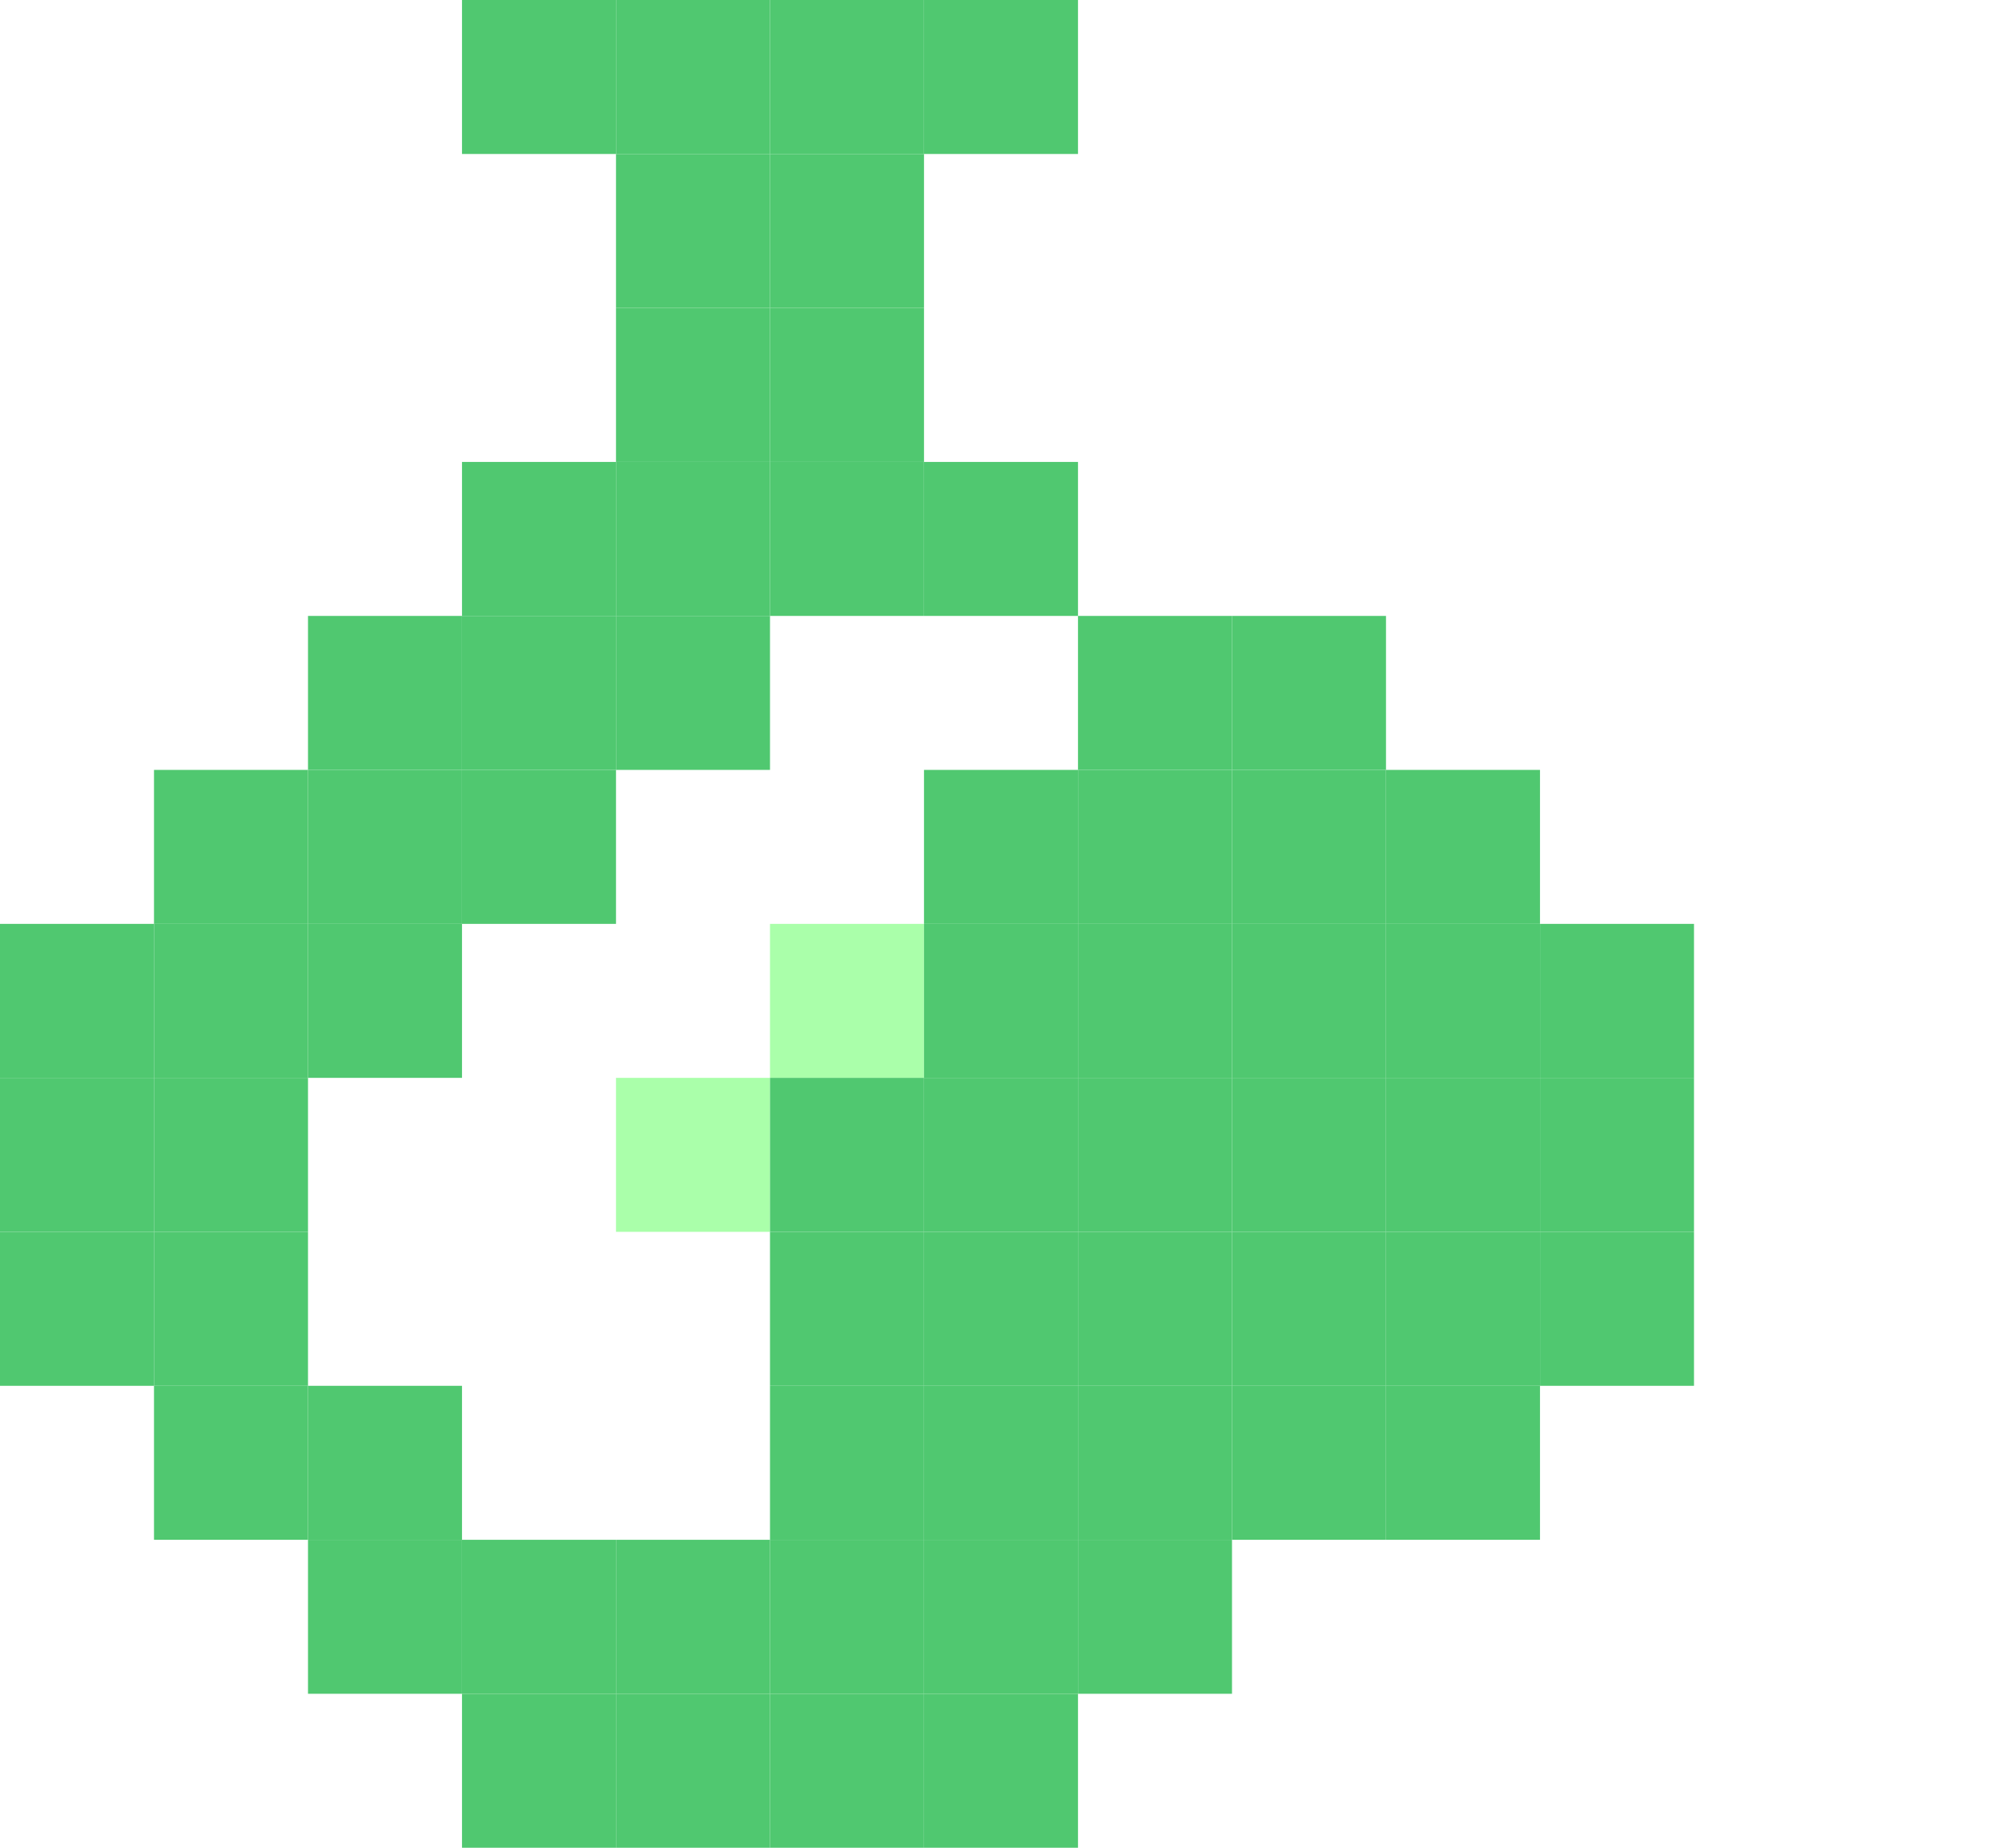
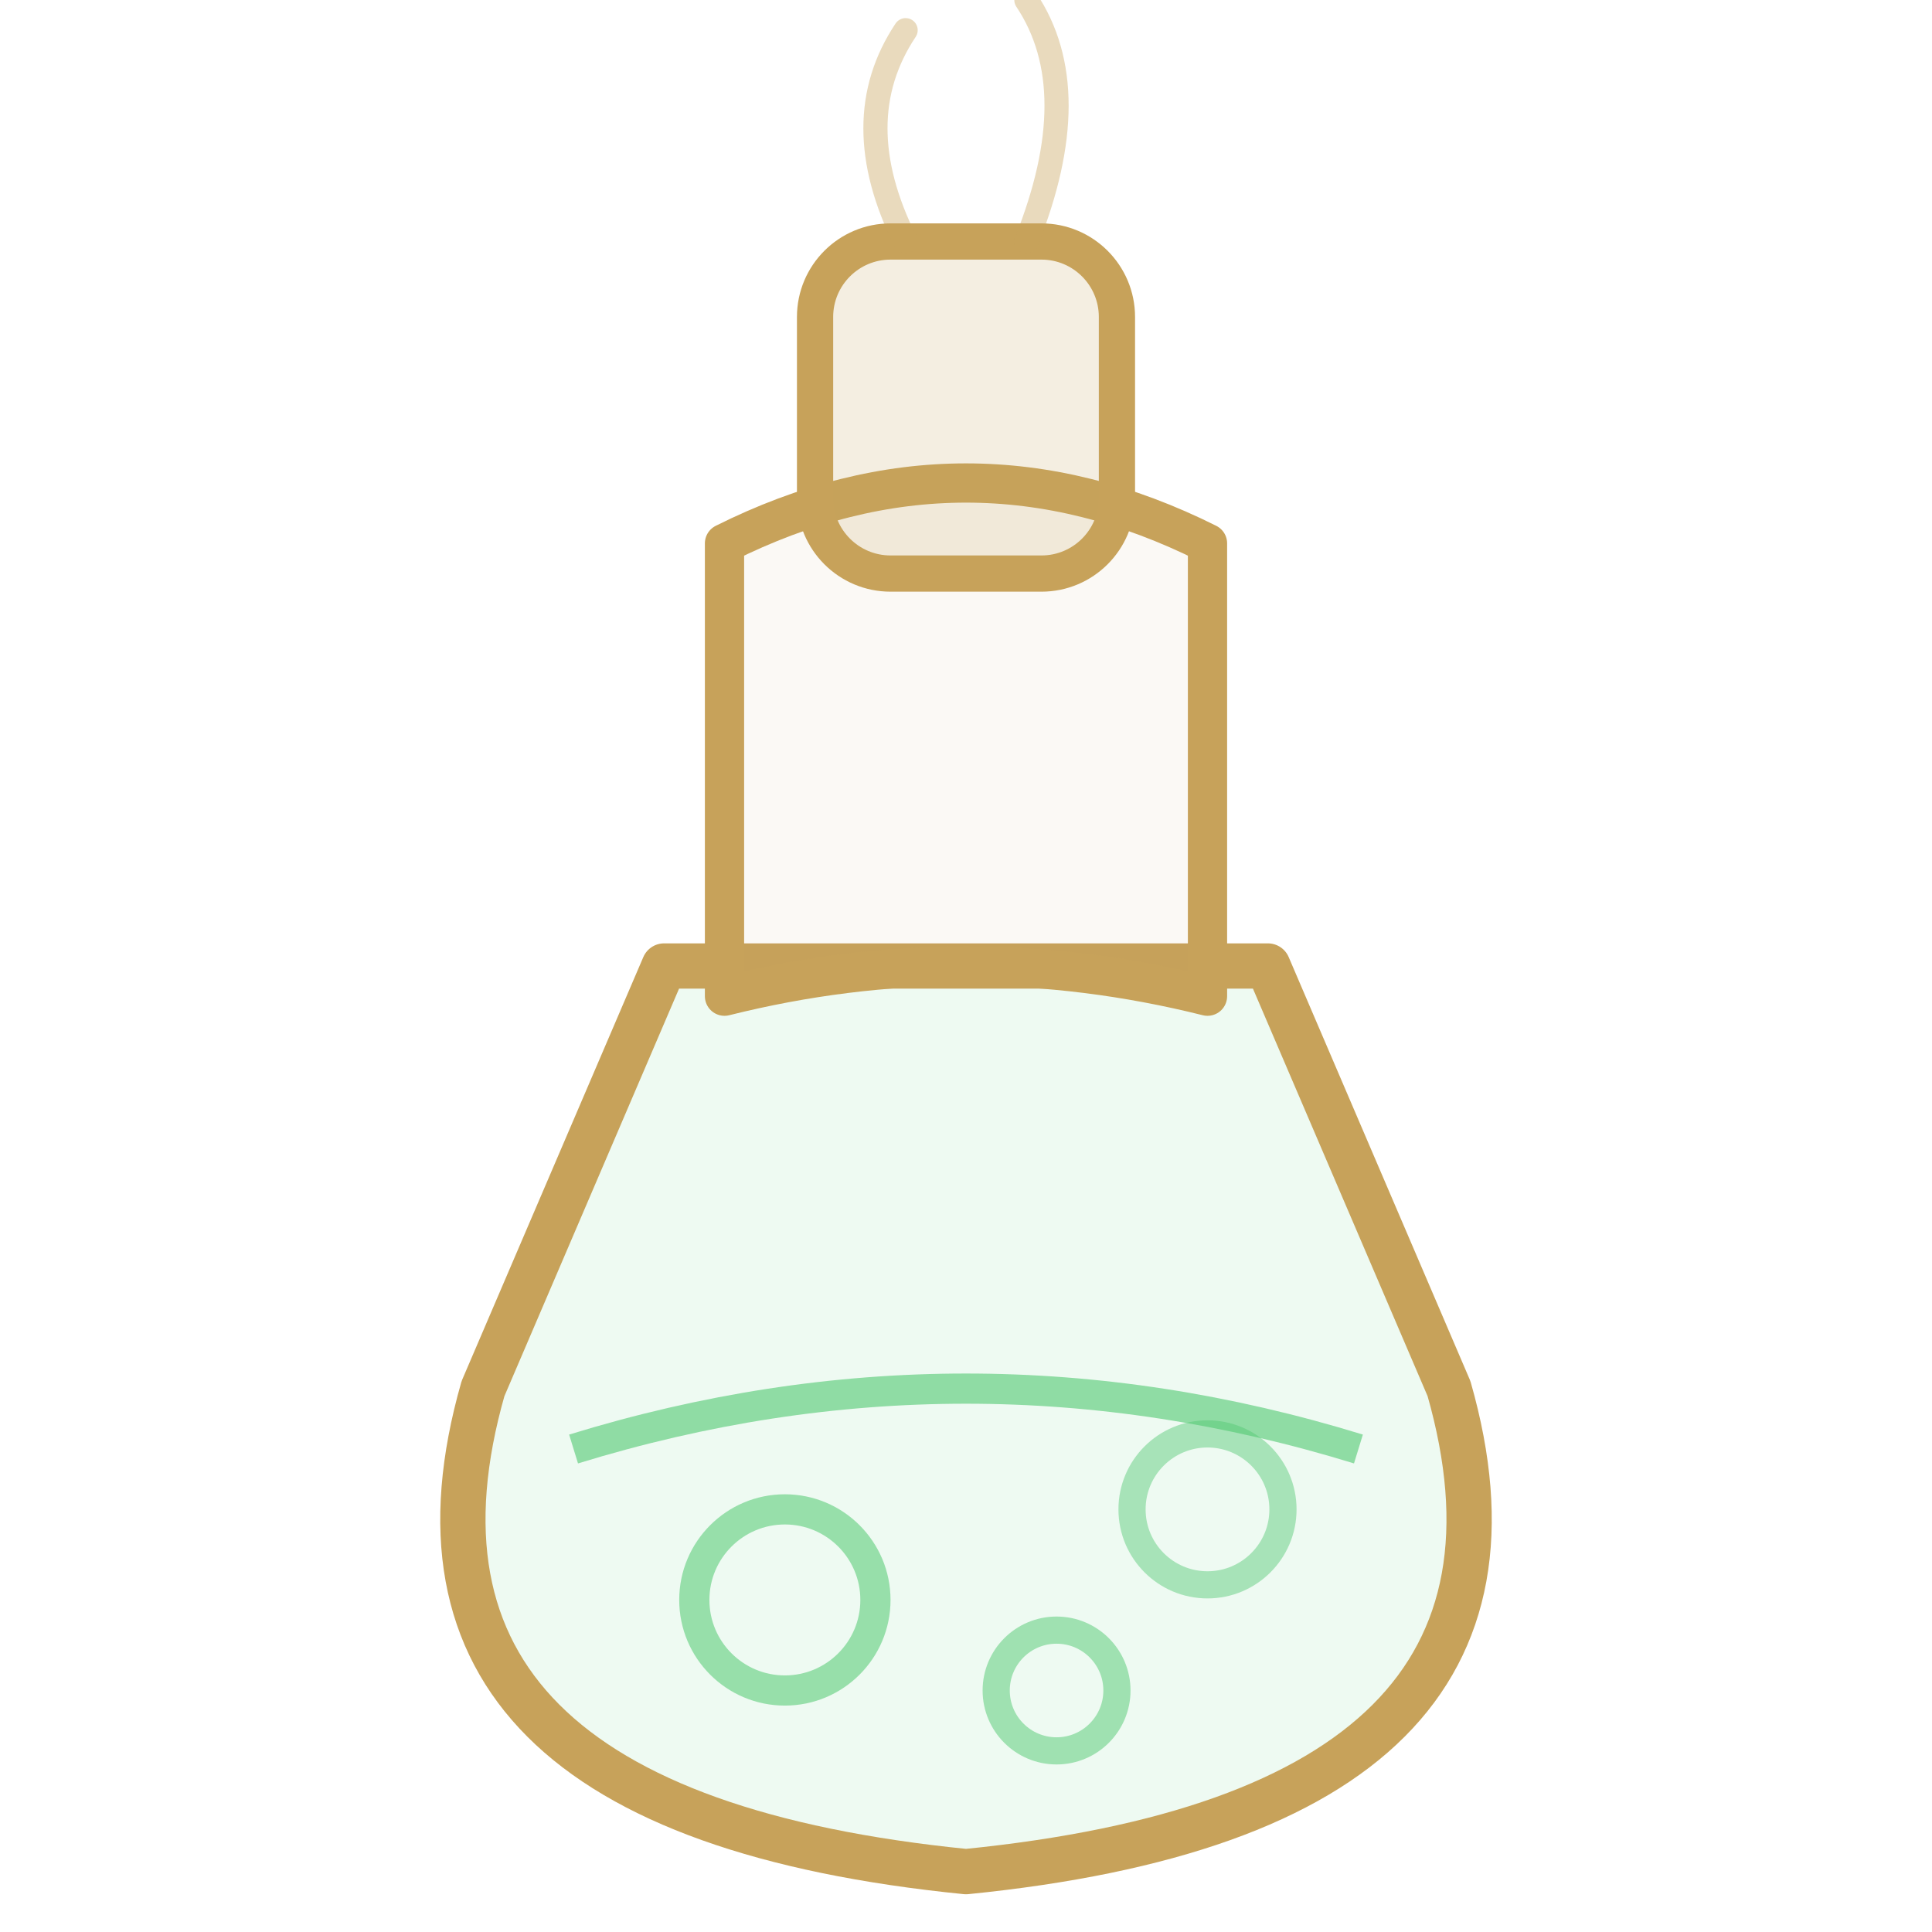
- <svg xmlns="http://www.w3.org/2000/svg" viewBox="0 0 117 108" width="117" height="108">
-   <rect x="27" y="0" width="9" height="9" fill="#50c870" />
-   <rect x="36" y="0" width="9" height="9" fill="#50c870" />
-   <rect x="45" y="0" width="9" height="9" fill="#50c870" />
-   <rect x="54" y="0" width="9" height="9" fill="#50c870" />
-   <rect x="36" y="9" width="9" height="9" fill="#50c870" />
-   <rect x="45" y="9" width="9" height="9" fill="#50c870" />
-   <rect x="36" y="18" width="9" height="9" fill="#50c870" />
-   <rect x="45" y="18" width="9" height="9" fill="#50c870" />
-   <rect x="27" y="27" width="9" height="9" fill="#50c870" />
-   <rect x="36" y="27" width="9" height="9" fill="#50c870" />
-   <rect x="45" y="27" width="9" height="9" fill="#50c870" />
-   <rect x="54" y="27" width="9" height="9" fill="#50c870" />
-   <rect x="18" y="36" width="9" height="9" fill="#50c870" />
-   <rect x="27" y="36" width="9" height="9" fill="#50c870" />
-   <rect x="36" y="36" width="9" height="9" fill="#50c870" />
-   <rect x="63" y="36" width="9" height="9" fill="#50c870" />
-   <rect x="72" y="36" width="9" height="9" fill="#50c870" />
-   <rect x="9" y="45" width="9" height="9" fill="#50c870" />
-   <rect x="18" y="45" width="9" height="9" fill="#50c870" />
-   <rect x="27" y="45" width="9" height="9" fill="#50c870" />
-   <rect x="54" y="45" width="9" height="9" fill="#50c870" />
-   <rect x="63" y="45" width="9" height="9" fill="#50c870" />
-   <rect x="72" y="45" width="9" height="9" fill="#50c870" />
-   <rect x="81" y="45" width="9" height="9" fill="#50c870" />
-   <rect x="0" y="54" width="9" height="9" fill="#50c870" />
-   <rect x="9" y="54" width="9" height="9" fill="#50c870" />
-   <rect x="18" y="54" width="9" height="9" fill="#50c870" />
-   <rect x="45" y="54" width="9" height="9" fill="#aaffaa" />
-   <rect x="54" y="54" width="9" height="9" fill="#50c870" />
-   <rect x="63" y="54" width="9" height="9" fill="#50c870" />
-   <rect x="72" y="54" width="9" height="9" fill="#50c870" />
-   <rect x="81" y="54" width="9" height="9" fill="#50c870" />
-   <rect x="90" y="54" width="9" height="9" fill="#50c870" />
-   <rect x="0" y="63" width="9" height="9" fill="#50c870" />
-   <rect x="9" y="63" width="9" height="9" fill="#50c870" />
-   <rect x="36" y="63" width="9" height="9" fill="#aaffaa" />
-   <rect x="45" y="63" width="9" height="9" fill="#50c870" />
-   <rect x="54" y="63" width="9" height="9" fill="#50c870" />
-   <rect x="63" y="63" width="9" height="9" fill="#50c870" />
-   <rect x="72" y="63" width="9" height="9" fill="#50c870" />
-   <rect x="81" y="63" width="9" height="9" fill="#50c870" />
-   <rect x="90" y="63" width="9" height="9" fill="#50c870" />
-   <rect x="0" y="72" width="9" height="9" fill="#50c870" />
-   <rect x="9" y="72" width="9" height="9" fill="#50c870" />
-   <rect x="45" y="72" width="9" height="9" fill="#50c870" />
-   <rect x="54" y="72" width="9" height="9" fill="#50c870" />
-   <rect x="63" y="72" width="9" height="9" fill="#50c870" />
-   <rect x="72" y="72" width="9" height="9" fill="#50c870" />
-   <rect x="81" y="72" width="9" height="9" fill="#50c870" />
-   <rect x="90" y="72" width="9" height="9" fill="#50c870" />
-   <rect x="9" y="81" width="9" height="9" fill="#50c870" />
-   <rect x="18" y="81" width="9" height="9" fill="#50c870" />
-   <rect x="45" y="81" width="9" height="9" fill="#50c870" />
-   <rect x="54" y="81" width="9" height="9" fill="#50c870" />
-   <rect x="63" y="81" width="9" height="9" fill="#50c870" />
-   <rect x="72" y="81" width="9" height="9" fill="#50c870" />
-   <rect x="81" y="81" width="9" height="9" fill="#50c870" />
-   <rect x="18" y="90" width="9" height="9" fill="#50c870" />
-   <rect x="27" y="90" width="9" height="9" fill="#50c870" />
-   <rect x="36" y="90" width="9" height="9" fill="#50c870" />
-   <rect x="45" y="90" width="9" height="9" fill="#50c870" />
-   <rect x="54" y="90" width="9" height="9" fill="#50c870" />
-   <rect x="63" y="90" width="9" height="9" fill="#50c870" />
-   <rect x="27" y="99" width="9" height="9" fill="#50c870" />
-   <rect x="36" y="99" width="9" height="9" fill="#50c870" />
-   <rect x="45" y="99" width="9" height="9" fill="#50c870" />
-   <rect x="54" y="99" width="9" height="9" fill="#50c870" />
+ <svg xmlns="http://www.w3.org/2000/svg" viewBox="0 0 64 64" width="64" height="64">
+   <path d="M22,32 L16,46 Q12,60 32,62 Q52,60 48,46 L42,32 Z" fill="rgba(80,200,120,0.1)" stroke="#c7a25a" stroke-width="1.5" stroke-linejoin="round" />
+   <path d="M19,48 Q32,44 45,48" fill="none" stroke="#50c870" stroke-width="1" opacity="0.6" />
+   <path d="M24,18 L24,33 Q28,32 32,32 Q36,32 40,33 L40,18 Q36,16 32,16 Q28,16 24,18 Z" fill="rgba(199,162,90,0.06)" stroke="#c7a25a" stroke-width="1.3" stroke-linejoin="round" />
+   <rect x="27" y="8" width="10" height="11" rx="2.5" fill="rgba(199,162,90,0.18)" stroke="#c7a25a" stroke-width="1.2" />
+   <circle cx="26" cy="53" r="3" fill="none" stroke="#50c870" stroke-width="1" opacity="0.55" />
+   <circle cx="35" cy="56" r="2" fill="none" stroke="#50c870" stroke-width="0.9" opacity="0.5" />
+   <circle cx="40" cy="50" r="2.5" fill="none" stroke="#50c870" stroke-width="0.9" opacity="0.45" />
+   <path d="M30,8 Q28,4 30,1" fill="none" stroke="#c7a25a" stroke-width="0.8" stroke-linecap="round" opacity="0.4" />
+   <path d="M34,8 Q36,3 34,0" fill="none" stroke="#c7a25a" stroke-width="0.8" stroke-linecap="round" opacity="0.4" />
</svg>
